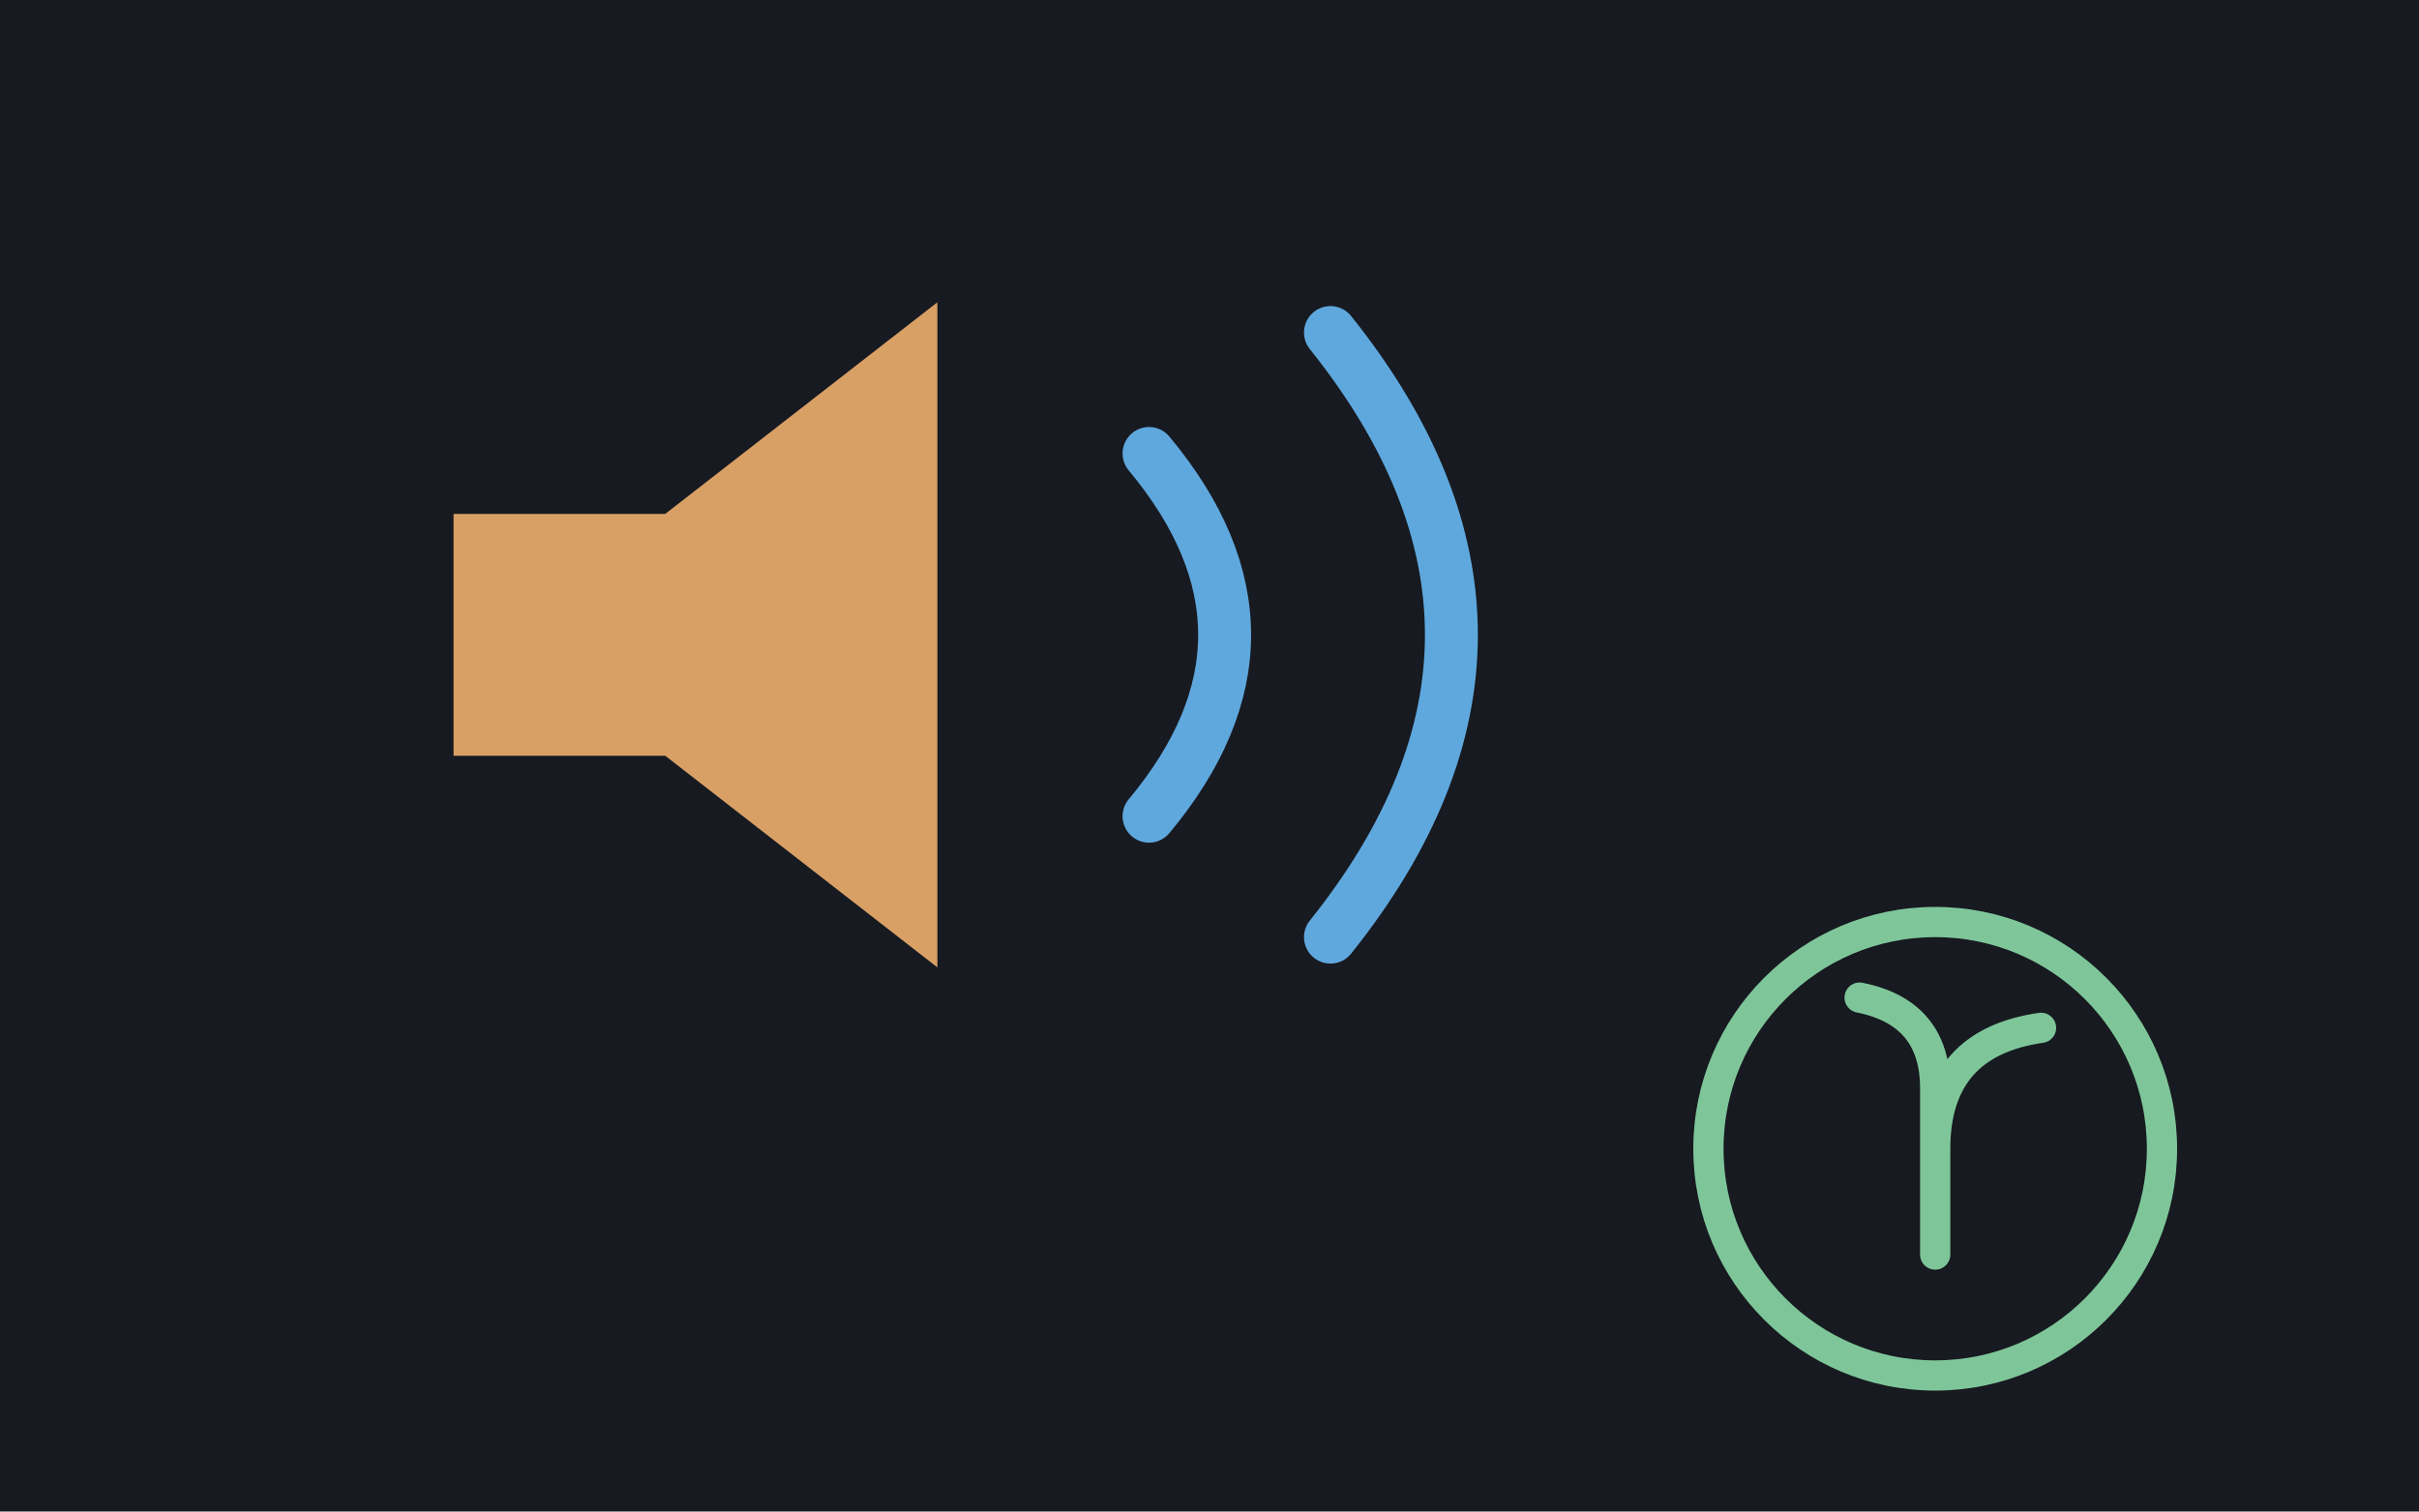
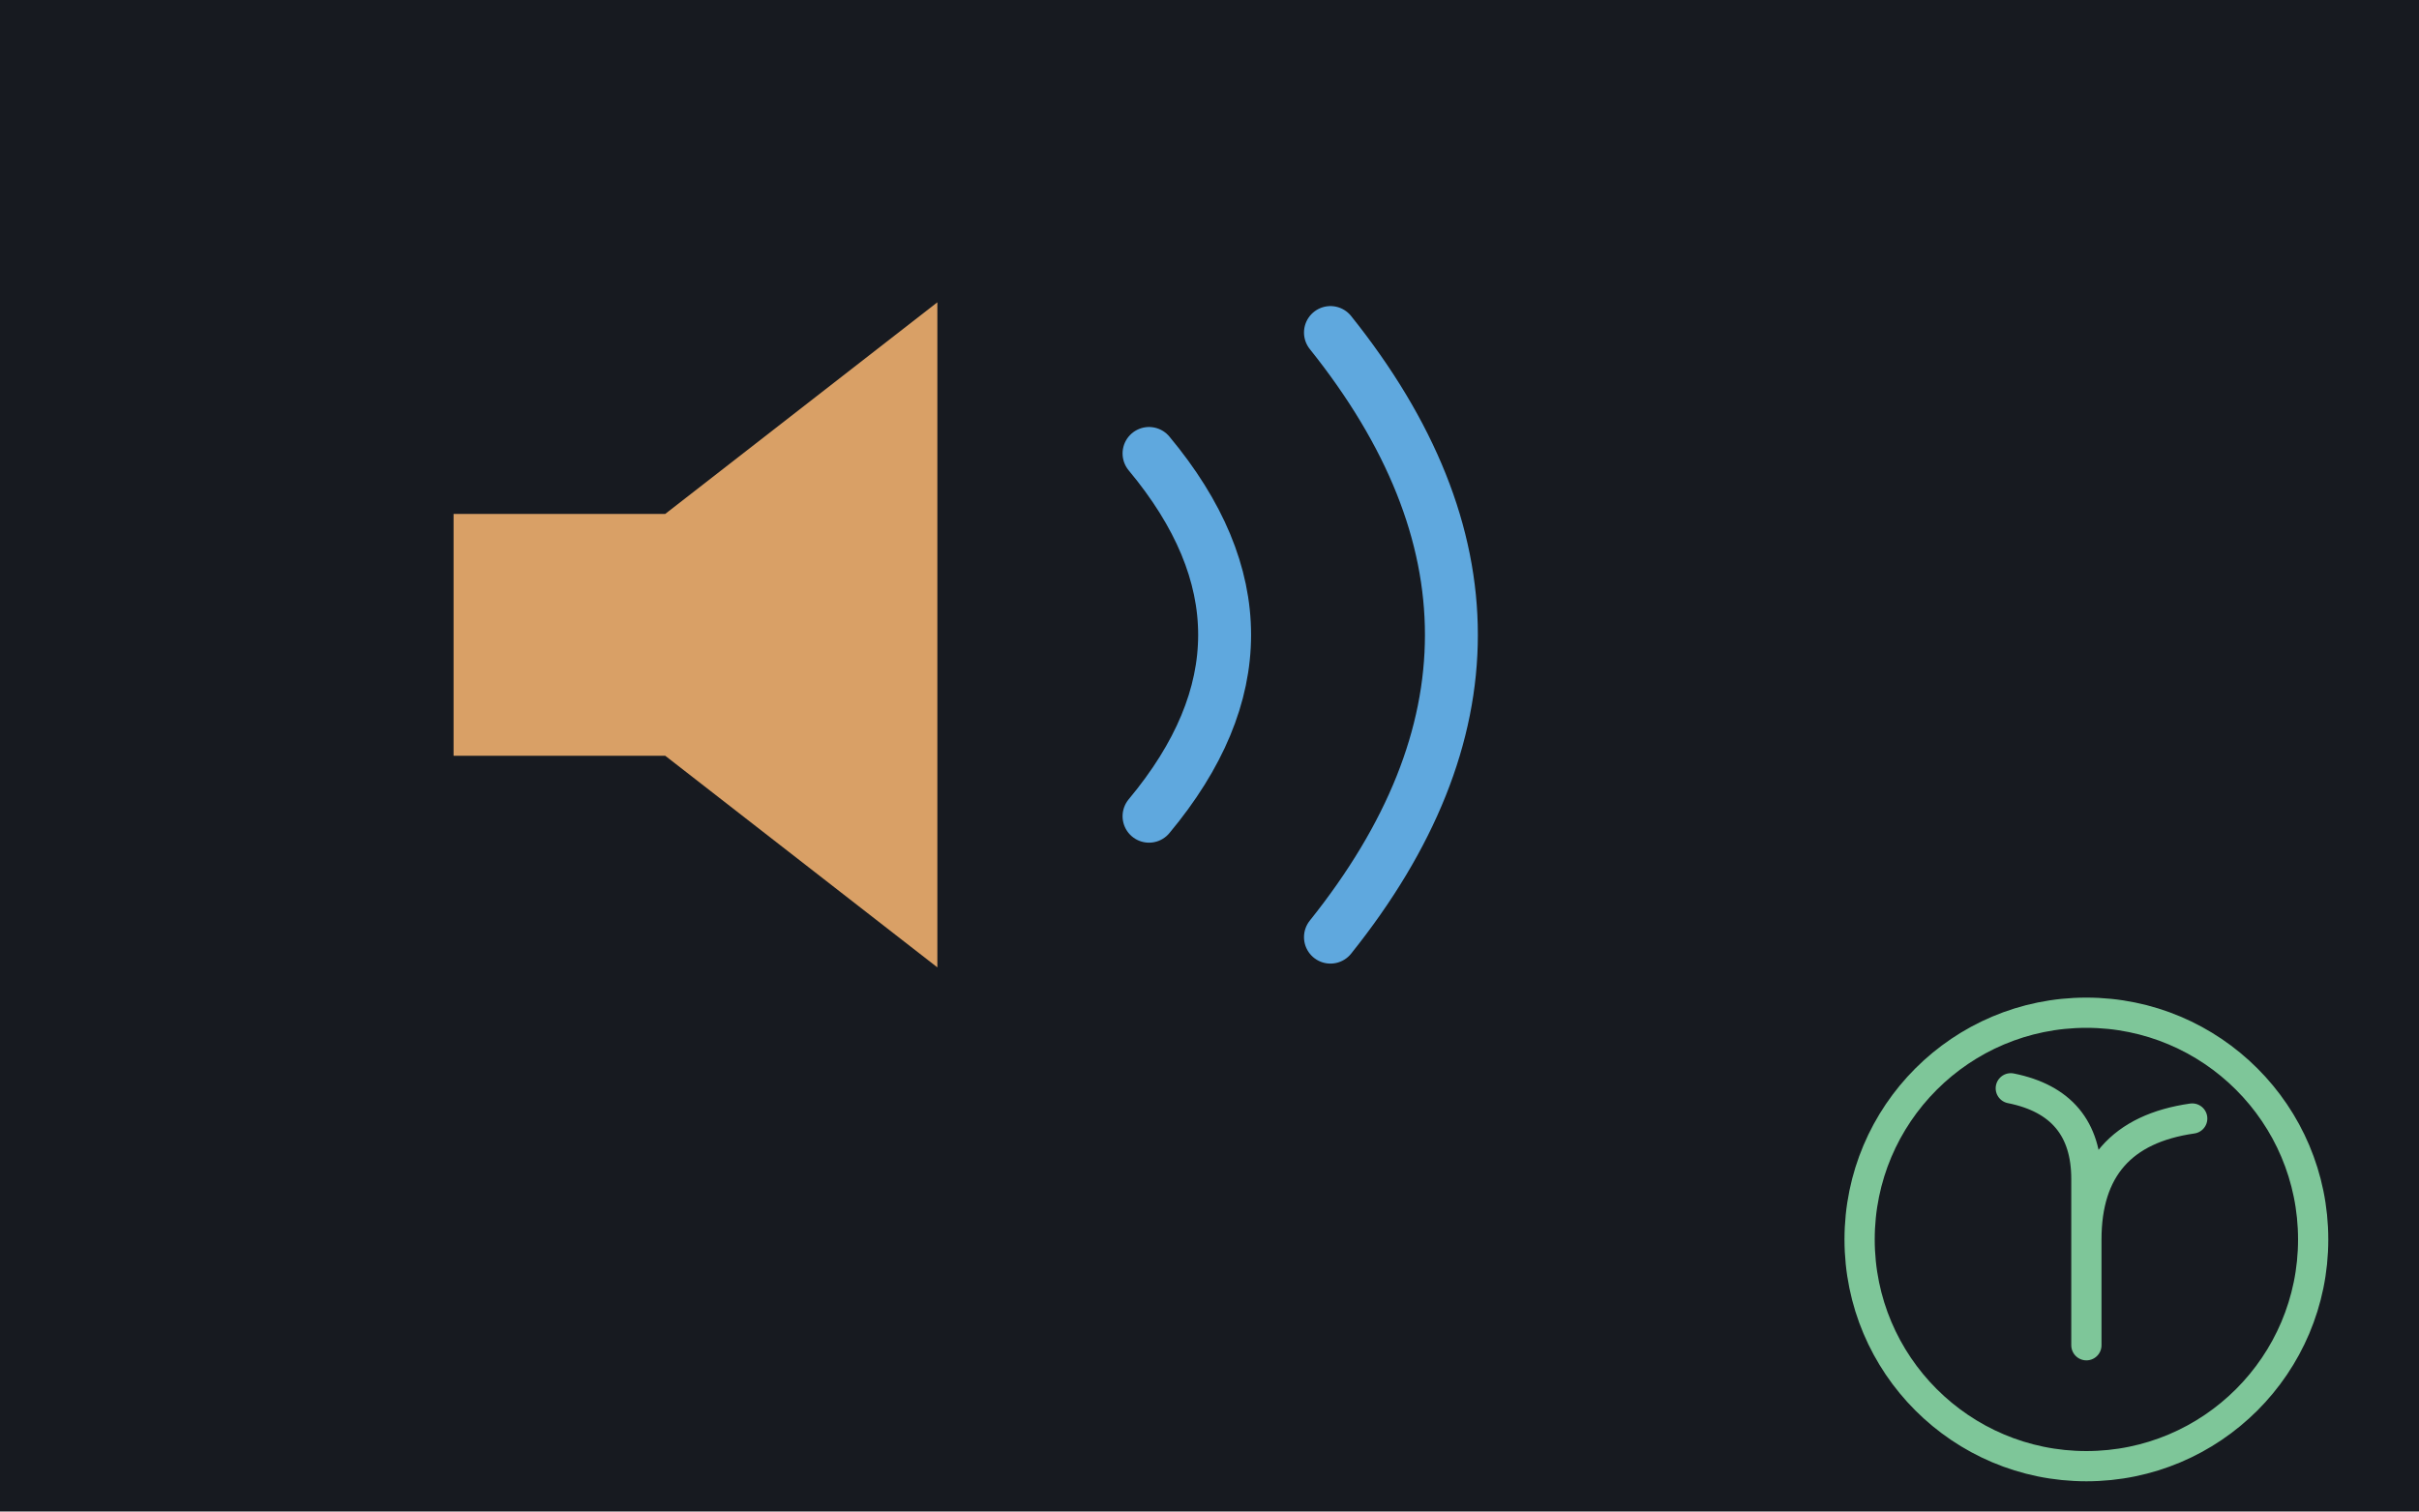
<svg xmlns="http://www.w3.org/2000/svg" viewBox="0 0 160 100" width="160" height="100" role="img" aria-label="buzzer seed: the buzzer machine, seeded into reckoner">
  <rect width="160" height="100" fill="#171a20" />
  <path d="M30 34 h14 l18 -14 v44 l-18 -14 h-14 z" fill="#d9a066" />
  <path d="M76 30 q10 12 0 24 M88 22 q16 20 0 40" stroke="#5fa8de" stroke-width="3.5" fill="none" stroke-linecap="round" />
-   <circle cx="128" cy="76" r="15" fill="#171a20" stroke="#7ec699" stroke-width="2" />
-   <path d="M128 83 v-11 M128 76 q0 -7 7 -8 M128 72 q0 -5 -5 -6" stroke="#7ec699" stroke-width="2" fill="none" stroke-linecap="round" stroke-linejoin="round" />
+   <circle cx="138" cy="82" r="15" fill="#171a20" stroke="#7ec699" stroke-width="2" />
+   <path d="M138 89 v-11 M138 82 q0 -7 7 -8 M138 78 q0 -5 -5 -6" stroke="#7ec699" stroke-width="2" fill="none" stroke-linecap="round" stroke-linejoin="round" />
</svg>
